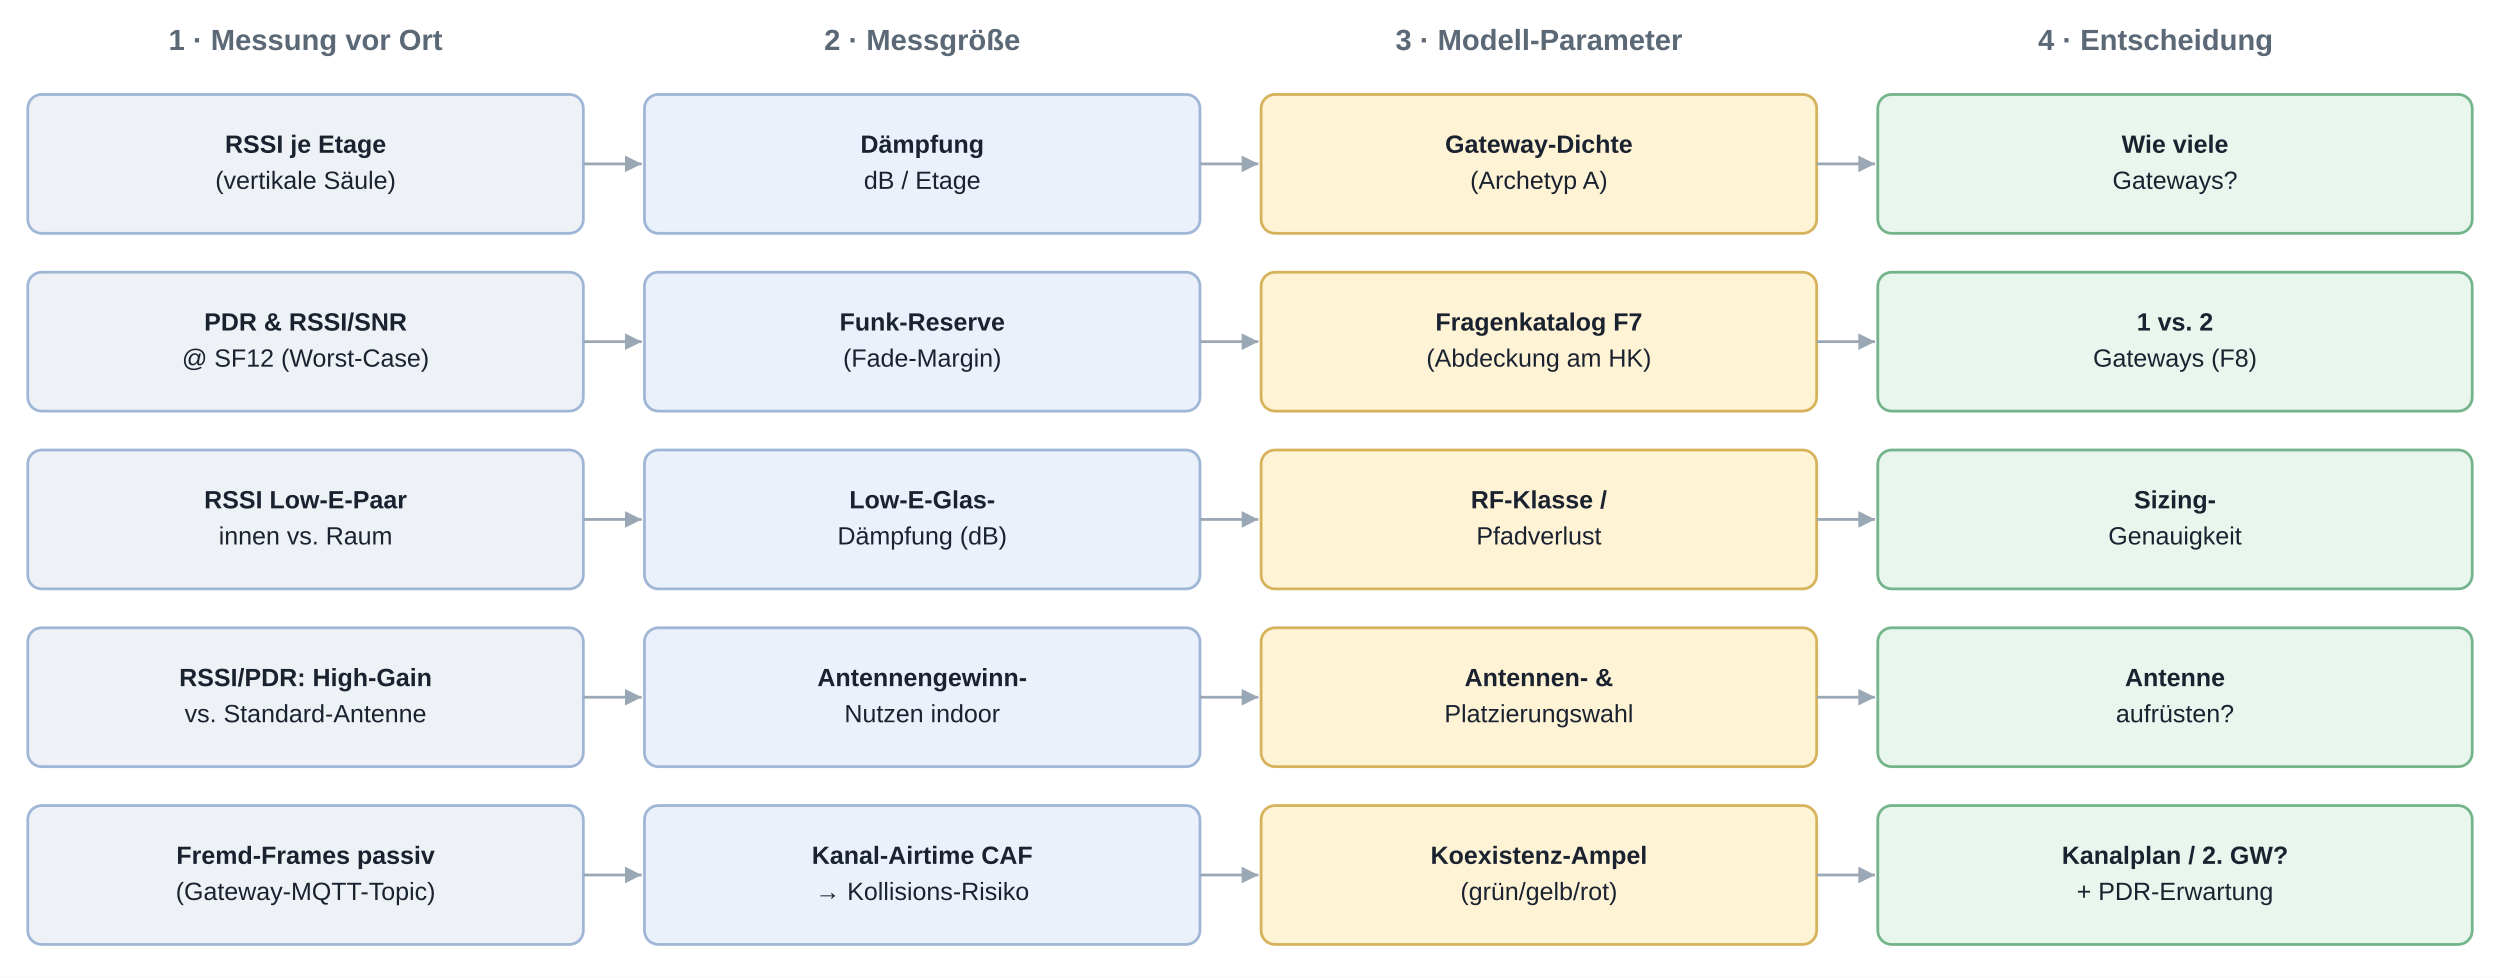
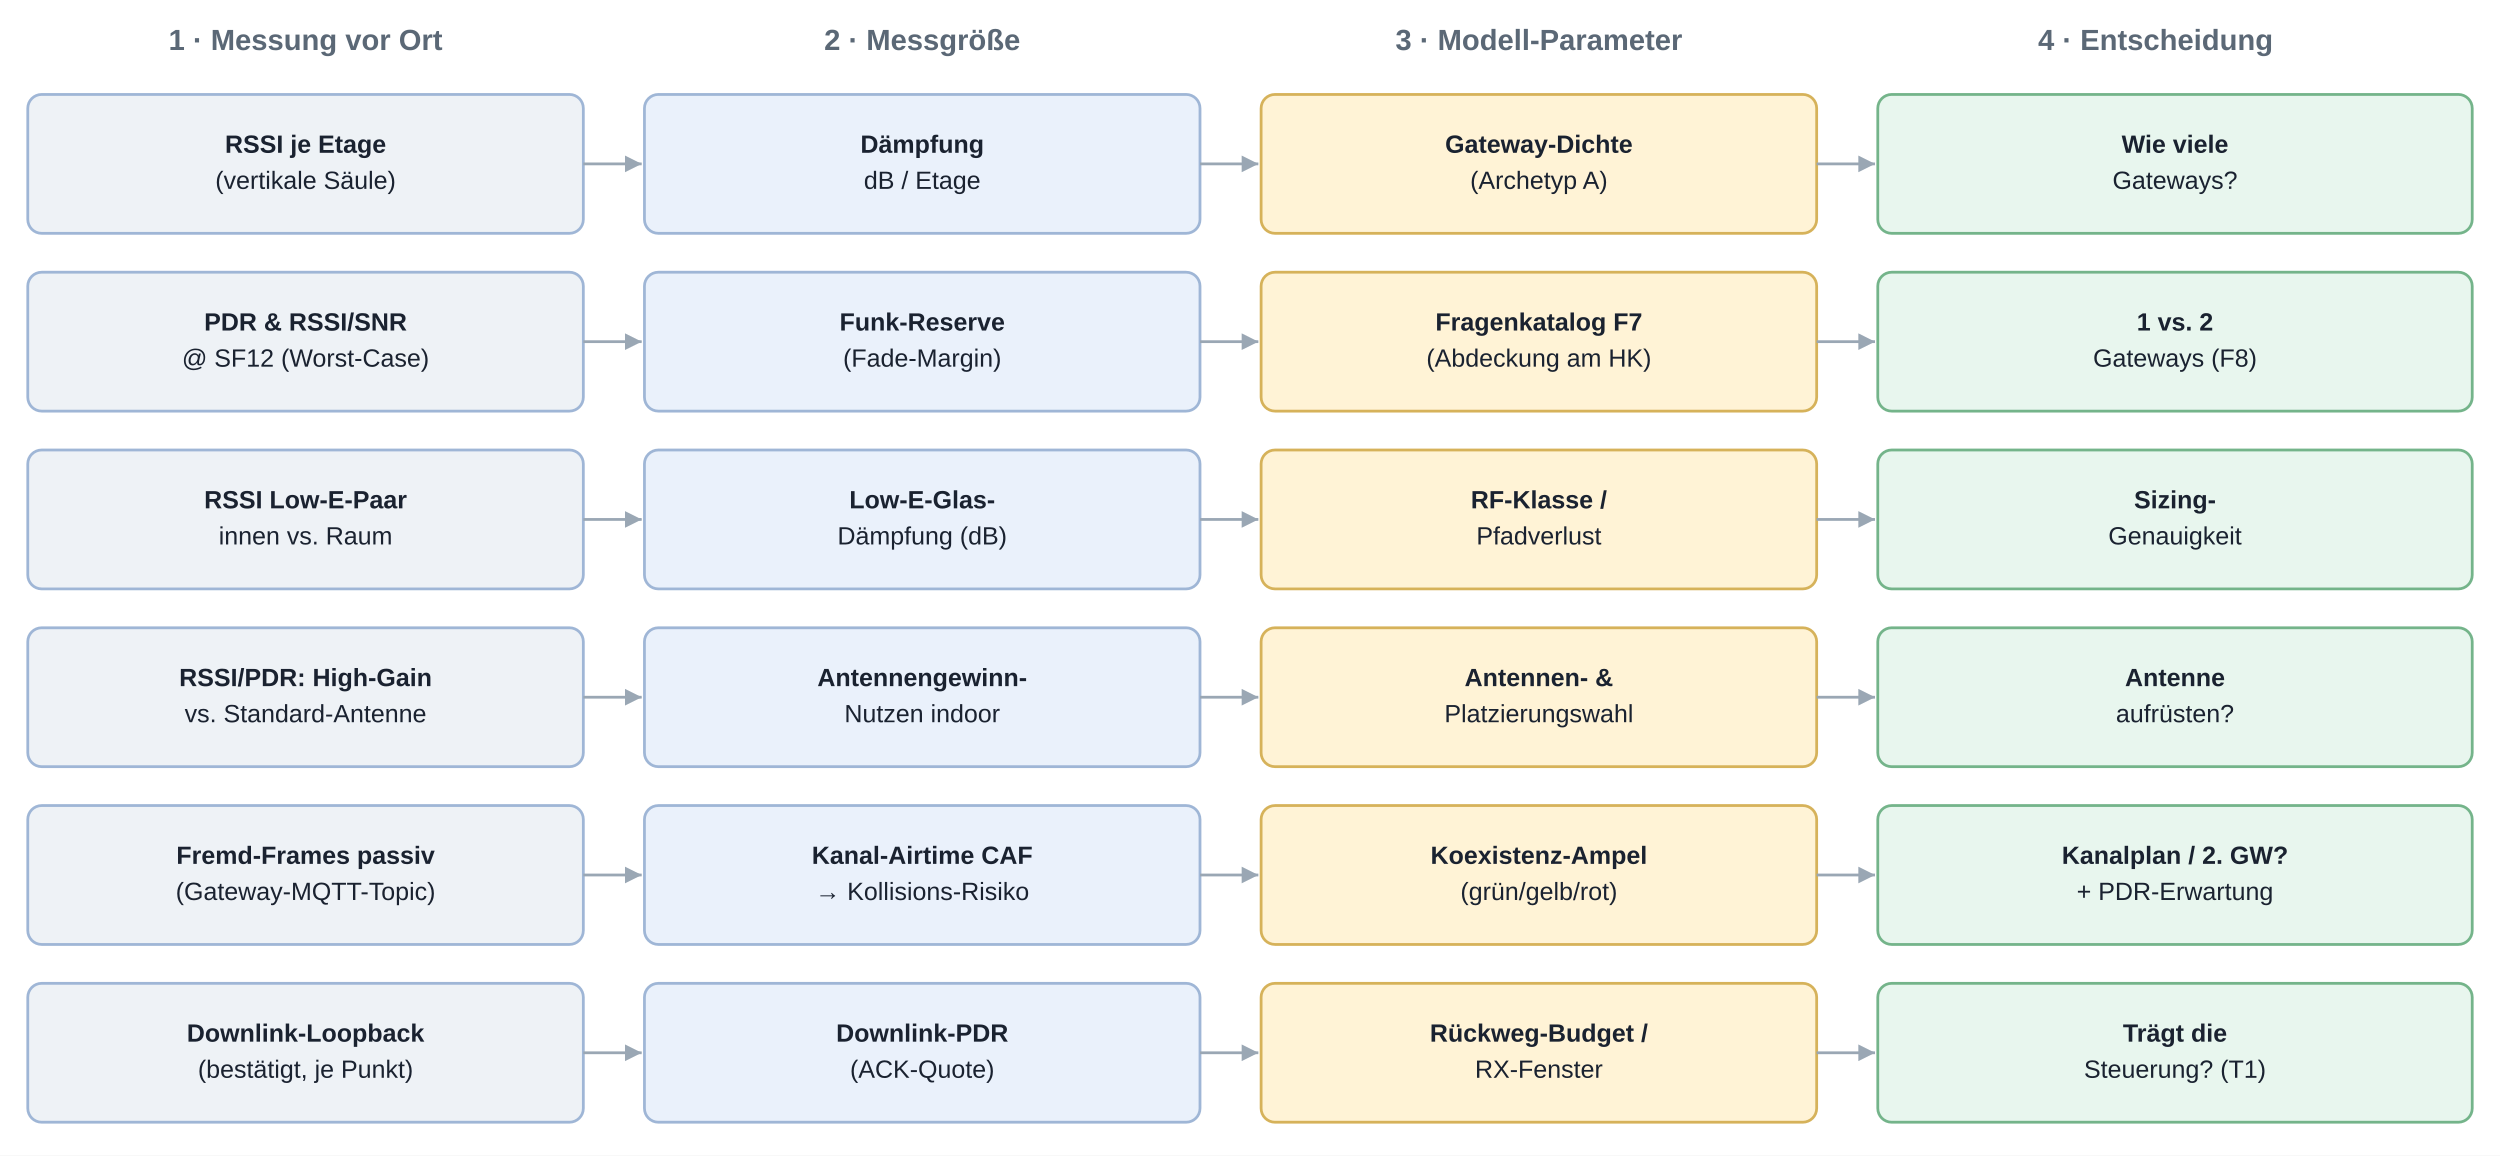
- <svg xmlns="http://www.w3.org/2000/svg" width="900" height="352" viewBox="0 0 900 352" font-family="Segoe UI, Arial, sans-serif">
+ <svg xmlns="http://www.w3.org/2000/svg" width="900" height="416" viewBox="0 0 900 416" font-family="Segoe UI, Arial, sans-serif">
  <defs>
    <marker id="ar" markerWidth="8" markerHeight="8" refX="6" refY="3" orient="auto">
      <path d="M0,0 L6,3 L0,6 Z" fill="#9aa7b4" />
    </marker>
  </defs>
-   <rect width="900" height="352" fill="#ffffff" />
+   <rect width="900" height="416" fill="#ffffff" />
  <g font-size="10.5" font-weight="700" fill="#5b6876">
    <text x="110" y="18" text-anchor="middle">1 · Messung vor Ort</text>
    <text x="332" y="18" text-anchor="middle">2 · Messgröße</text>
    <text x="554" y="18" text-anchor="middle">3 · Modell-Parameter</text>
    <text x="776" y="18" text-anchor="middle">4 · Entscheidung</text>
  </g>
  <g>
    <g transform="translate(0,34)">
      <rect x="10" y="0" width="200" height="50" rx="5" fill="#eef2f6" stroke="#9fb6d6" />
      <rect x="232" y="0" width="200" height="50" rx="5" fill="#eaf1fb" stroke="#9fb6d6" />
      <rect x="454" y="0" width="200" height="50" rx="5" fill="#fff3d6" stroke="#d6b25a" />
      <rect x="676" y="0" width="214" height="50" rx="5" fill="#e8f6ee" stroke="#74b48a" />
      <line x1="210" y1="25" x2="231" y2="25" stroke="#9aa7b4" marker-end="url(#ar)" />
      <line x1="432" y1="25" x2="453" y2="25" stroke="#9aa7b4" marker-end="url(#ar)" />
      <line x1="654" y1="25" x2="675" y2="25" stroke="#9aa7b4" marker-end="url(#ar)" />
      <g font-size="9" fill="#1a2230" text-anchor="middle">
        <text x="110" y="21" font-weight="700">RSSI je Etage</text>
        <text x="110" y="34">(vertikale Säule)</text>
        <text x="332" y="21" font-weight="700">Dämpfung</text>
        <text x="332" y="34">dB / Etage</text>
        <text x="554" y="21" font-weight="700">Gateway-Dichte</text>
        <text x="554" y="34">(Archetyp A)</text>
        <text x="783" y="21" font-weight="700">Wie viele</text>
        <text x="783" y="34">Gateways?</text>
      </g>
    </g>
    <g transform="translate(0,98)">
      <rect x="10" y="0" width="200" height="50" rx="5" fill="#eef2f6" stroke="#9fb6d6" />
      <rect x="232" y="0" width="200" height="50" rx="5" fill="#eaf1fb" stroke="#9fb6d6" />
      <rect x="454" y="0" width="200" height="50" rx="5" fill="#fff3d6" stroke="#d6b25a" />
      <rect x="676" y="0" width="214" height="50" rx="5" fill="#e8f6ee" stroke="#74b48a" />
      <line x1="210" y1="25" x2="231" y2="25" stroke="#9aa7b4" marker-end="url(#ar)" />
      <line x1="432" y1="25" x2="453" y2="25" stroke="#9aa7b4" marker-end="url(#ar)" />
      <line x1="654" y1="25" x2="675" y2="25" stroke="#9aa7b4" marker-end="url(#ar)" />
      <g font-size="9" fill="#1a2230" text-anchor="middle">
        <text x="110" y="21" font-weight="700">PDR &amp; RSSI/SNR</text>
        <text x="110" y="34">@ SF12 (Worst-Case)</text>
        <text x="332" y="21" font-weight="700">Funk-Reserve</text>
        <text x="332" y="34">(Fade-Margin)</text>
        <text x="554" y="21" font-weight="700">Fragenkatalog F7</text>
        <text x="554" y="34">(Abdeckung am HK)</text>
        <text x="783" y="21" font-weight="700">1 vs. 2</text>
        <text x="783" y="34">Gateways (F8)</text>
      </g>
    </g>
    <g transform="translate(0,162)">
      <rect x="10" y="0" width="200" height="50" rx="5" fill="#eef2f6" stroke="#9fb6d6" />
      <rect x="232" y="0" width="200" height="50" rx="5" fill="#eaf1fb" stroke="#9fb6d6" />
      <rect x="454" y="0" width="200" height="50" rx="5" fill="#fff3d6" stroke="#d6b25a" />
      <rect x="676" y="0" width="214" height="50" rx="5" fill="#e8f6ee" stroke="#74b48a" />
      <line x1="210" y1="25" x2="231" y2="25" stroke="#9aa7b4" marker-end="url(#ar)" />
      <line x1="432" y1="25" x2="453" y2="25" stroke="#9aa7b4" marker-end="url(#ar)" />
      <line x1="654" y1="25" x2="675" y2="25" stroke="#9aa7b4" marker-end="url(#ar)" />
      <g font-size="9" fill="#1a2230" text-anchor="middle">
        <text x="110" y="21" font-weight="700">RSSI Low-E-Paar</text>
        <text x="110" y="34">innen vs. Raum</text>
        <text x="332" y="21" font-weight="700">Low-E-Glas-</text>
        <text x="332" y="34">Dämpfung (dB)</text>
        <text x="554" y="21" font-weight="700">RF-Klasse /</text>
        <text x="554" y="34">Pfadverlust</text>
        <text x="783" y="21" font-weight="700">Sizing-</text>
        <text x="783" y="34">Genauigkeit</text>
      </g>
    </g>
    <g transform="translate(0,226)">
      <rect x="10" y="0" width="200" height="50" rx="5" fill="#eef2f6" stroke="#9fb6d6" />
      <rect x="232" y="0" width="200" height="50" rx="5" fill="#eaf1fb" stroke="#9fb6d6" />
      <rect x="454" y="0" width="200" height="50" rx="5" fill="#fff3d6" stroke="#d6b25a" />
      <rect x="676" y="0" width="214" height="50" rx="5" fill="#e8f6ee" stroke="#74b48a" />
      <line x1="210" y1="25" x2="231" y2="25" stroke="#9aa7b4" marker-end="url(#ar)" />
      <line x1="432" y1="25" x2="453" y2="25" stroke="#9aa7b4" marker-end="url(#ar)" />
      <line x1="654" y1="25" x2="675" y2="25" stroke="#9aa7b4" marker-end="url(#ar)" />
      <g font-size="9" fill="#1a2230" text-anchor="middle">
        <text x="110" y="21" font-weight="700">RSSI/PDR: High-Gain</text>
        <text x="110" y="34">vs. Standard-Antenne</text>
        <text x="332" y="21" font-weight="700">Antennengewinn-</text>
        <text x="332" y="34">Nutzen indoor</text>
        <text x="554" y="21" font-weight="700">Antennen- &amp;</text>
        <text x="554" y="34">Platzierungswahl</text>
        <text x="783" y="21" font-weight="700">Antenne</text>
        <text x="783" y="34">aufrüsten?</text>
      </g>
    </g>
    <g transform="translate(0,290)">
      <rect x="10" y="0" width="200" height="50" rx="5" fill="#eef2f6" stroke="#9fb6d6" />
      <rect x="232" y="0" width="200" height="50" rx="5" fill="#eaf1fb" stroke="#9fb6d6" />
      <rect x="454" y="0" width="200" height="50" rx="5" fill="#fff3d6" stroke="#d6b25a" />
      <rect x="676" y="0" width="214" height="50" rx="5" fill="#e8f6ee" stroke="#74b48a" />
      <line x1="210" y1="25" x2="231" y2="25" stroke="#9aa7b4" marker-end="url(#ar)" />
      <line x1="432" y1="25" x2="453" y2="25" stroke="#9aa7b4" marker-end="url(#ar)" />
      <line x1="654" y1="25" x2="675" y2="25" stroke="#9aa7b4" marker-end="url(#ar)" />
      <g font-size="9" fill="#1a2230" text-anchor="middle">
        <text x="110" y="21" font-weight="700">Fremd-Frames passiv</text>
        <text x="110" y="34">(Gateway-MQTT-Topic)</text>
        <text x="332" y="21" font-weight="700">Kanal-Airtime CAF</text>
        <text x="332" y="34">→ Kollisions-Risiko</text>
        <text x="554" y="21" font-weight="700">Koexistenz-Ampel</text>
        <text x="554" y="34">(grün/gelb/rot)</text>
        <text x="783" y="21" font-weight="700">Kanalplan / 2. GW?</text>
        <text x="783" y="34">+ PDR-Erwartung</text>
      </g>
    </g>
+     <g transform="translate(0,354)">
+       <rect x="10" y="0" width="200" height="50" rx="5" fill="#eef2f6" stroke="#9fb6d6" />
+       <rect x="232" y="0" width="200" height="50" rx="5" fill="#eaf1fb" stroke="#9fb6d6" />
+       <rect x="454" y="0" width="200" height="50" rx="5" fill="#fff3d6" stroke="#d6b25a" />
+       <rect x="676" y="0" width="214" height="50" rx="5" fill="#e8f6ee" stroke="#74b48a" />
+       <line x1="210" y1="25" x2="231" y2="25" stroke="#9aa7b4" marker-end="url(#ar)" />
+       <line x1="432" y1="25" x2="453" y2="25" stroke="#9aa7b4" marker-end="url(#ar)" />
+       <line x1="654" y1="25" x2="675" y2="25" stroke="#9aa7b4" marker-end="url(#ar)" />
+       <g font-size="9" fill="#1a2230" text-anchor="middle">
+         <text x="110" y="21" font-weight="700">Downlink-Loopback</text>
+         <text x="110" y="34">(bestätigt, je Punkt)</text>
+         <text x="332" y="21" font-weight="700">Downlink-PDR</text>
+         <text x="332" y="34">(ACK-Quote)</text>
+         <text x="554" y="21" font-weight="700">Rückweg-Budget /</text>
+         <text x="554" y="34">RX-Fenster</text>
+         <text x="783" y="21" font-weight="700">Trägt die</text>
+         <text x="783" y="34">Steuerung? (T1)</text>
+       </g>
+     </g>
  </g>
</svg>
